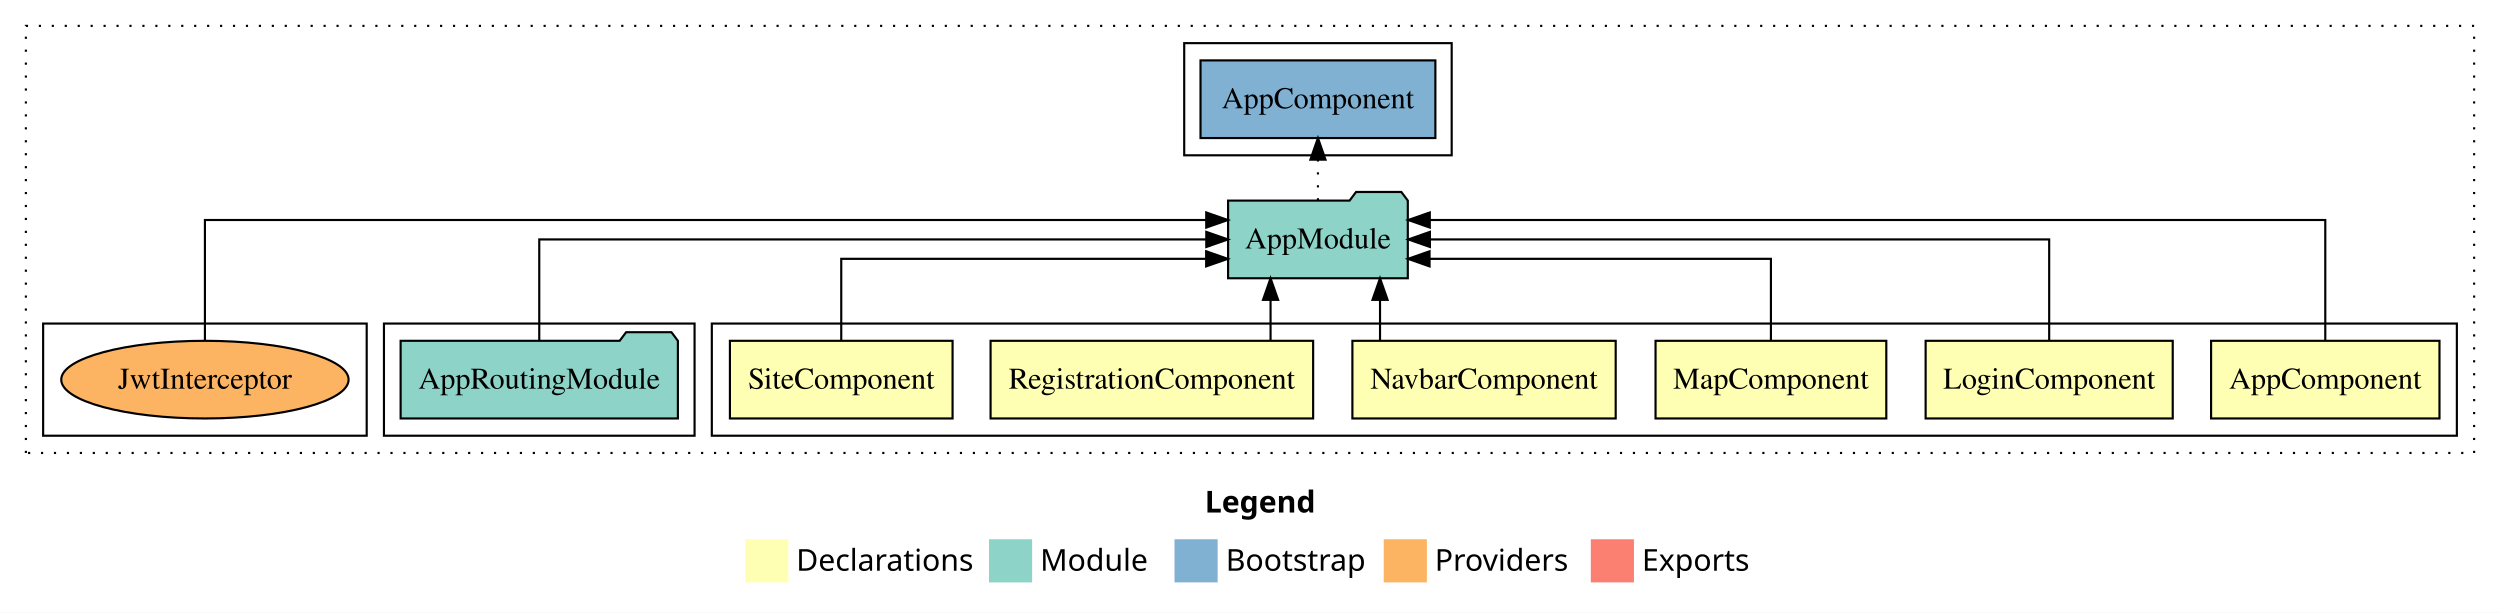
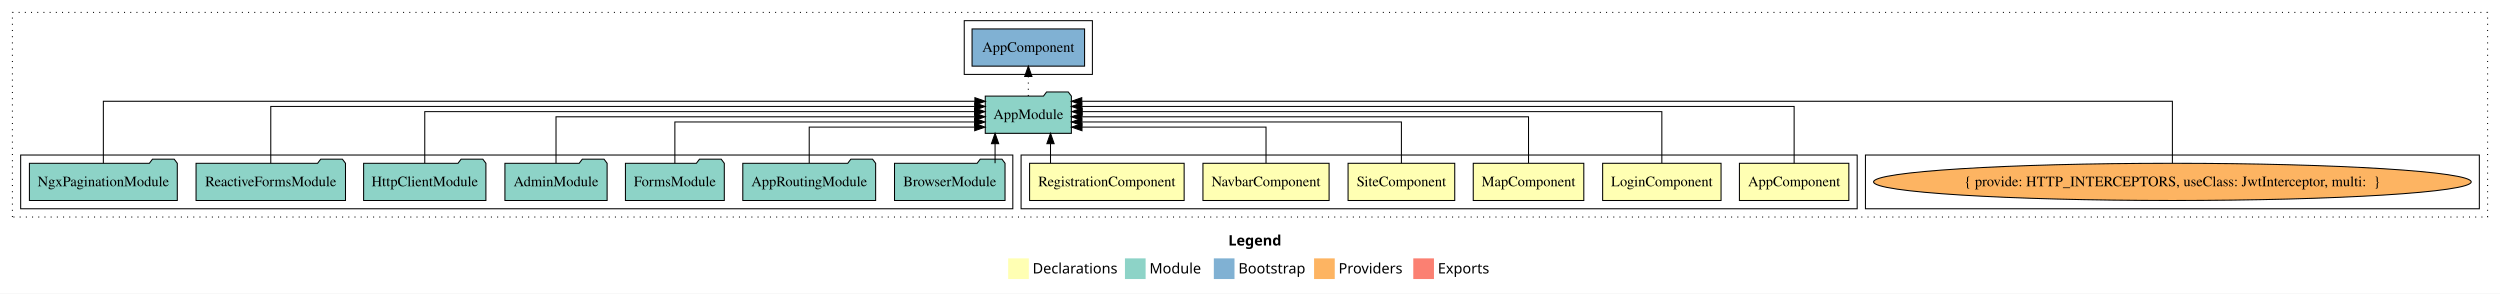
- <svg xmlns="http://www.w3.org/2000/svg" width="1159pt" height="284pt" viewBox="0.00 0.00 1159.00 284.00">
+ <svg xmlns="http://www.w3.org/2000/svg" width="2419pt" height="284pt" viewBox="0.00 0.00 2419.00 284.00">
  <g id="graph0" class="graph" transform="scale(1 1) rotate(0) translate(4 280)">
-     <polygon fill="white" stroke="transparent" points="-4,4 -4,-280 1155,-280 1155,4 -4,4" />
-     <text text-anchor="start" x="554.51" y="-42.4" font-family="Times-12" font-weight="bold" font-size="14.00">Legend</text>
-     <polygon fill="#ffffb3" stroke="transparent" points="341.5,-10 341.5,-30 361.5,-30 361.5,-10 341.5,-10" />
-     <text text-anchor="start" x="365.13" y="-15.4" font-family="Times-12" font-size="14.00">  Declarations</text>
-     <polygon fill="#8dd3c7" stroke="transparent" points="454.5,-10 454.5,-30 474.5,-30 474.5,-10 454.5,-10" />
-     <text text-anchor="start" x="478.23" y="-15.4" font-family="Times-12" font-size="14.00">  Module</text>
-     <polygon fill="#80b1d3" stroke="transparent" points="540.5,-10 540.5,-30 560.5,-30 560.5,-10 540.5,-10" />
-     <text text-anchor="start" x="564.28" y="-15.4" font-family="Times-12" font-size="14.00">  Bootstrap</text>
-     <polygon fill="#fdb462" stroke="transparent" points="637.5,-10 637.5,-30 657.5,-30 657.5,-10 637.5,-10" />
-     <text text-anchor="start" x="661.17" y="-15.4" font-family="Times-12" font-size="14.00">  Providers</text>
-     <polygon fill="#fb8072" stroke="transparent" points="733.5,-10 733.5,-30 753.5,-30 753.5,-10 733.5,-10" />
-     <text text-anchor="start" x="757.23" y="-15.4" font-family="Times-12" font-size="14.00">  Exports</text>
+     <polygon fill="white" stroke="transparent" points="-4,4 -4,-280 2415,-280 2415,4 -4,4" />
+     <text text-anchor="start" x="1184.51" y="-42.4" font-family="Times-12" font-weight="bold" font-size="14.00">Legend</text>
+     <polygon fill="#ffffb3" stroke="transparent" points="971.5,-10 971.5,-30 991.5,-30 991.5,-10 971.5,-10" />
+     <text text-anchor="start" x="995.13" y="-15.4" font-family="Times-12" font-size="14.00">  Declarations</text>
+     <polygon fill="#8dd3c7" stroke="transparent" points="1084.5,-10 1084.5,-30 1104.5,-30 1104.5,-10 1084.5,-10" />
+     <text text-anchor="start" x="1108.23" y="-15.4" font-family="Times-12" font-size="14.00">  Module</text>
+     <polygon fill="#80b1d3" stroke="transparent" points="1170.5,-10 1170.5,-30 1190.5,-30 1190.5,-10 1170.5,-10" />
+     <text text-anchor="start" x="1194.28" y="-15.4" font-family="Times-12" font-size="14.00">  Bootstrap</text>
+     <polygon fill="#fdb462" stroke="transparent" points="1267.5,-10 1267.5,-30 1287.5,-30 1287.5,-10 1267.5,-10" />
+     <text text-anchor="start" x="1291.17" y="-15.4" font-family="Times-12" font-size="14.00">  Providers</text>
+     <polygon fill="#fb8072" stroke="transparent" points="1363.5,-10 1363.5,-30 1383.5,-30 1383.5,-10 1363.5,-10" />
+     <text text-anchor="start" x="1387.23" y="-15.4" font-family="Times-12" font-size="14.00">  Exports</text>
    <g id="clust1" class="cluster">
-       <polygon fill="none" stroke="black" stroke-dasharray="1,5" points="8,-70 8,-268 1143,-268 1143,-70 8,-70" />
+       <polygon fill="none" stroke="black" stroke-dasharray="1,5" points="8,-70 8,-268 2403,-268 2403,-70 8,-70" />
+     </g>
+     <g id="clust12" class="cluster">
+       <polygon fill="none" stroke="black" points="1801,-78 1801,-130 2395,-130 2395,-78 1801,-78" />
    </g>
    <g id="clust2" class="cluster">
-       <polygon fill="none" stroke="black" points="326,-78 326,-130 1135,-130 1135,-78 326,-78" />
+       <polygon fill="none" stroke="black" points="984,-78 984,-130 1793,-130 1793,-78 984,-78" />
+     </g>
+     <g id="clust11" class="cluster">
+       <polygon fill="none" stroke="black" points="929,-208 929,-260 1053,-260 1053,-208 929,-208" />
    </g>
    <g id="clust9" class="cluster">
-       <polygon fill="none" stroke="black" points="174,-78 174,-130 318,-130 318,-78 174,-78" />
-     </g>
-     <g id="clust11" class="cluster">
-       <polygon fill="none" stroke="black" points="545,-208 545,-260 669,-260 669,-208 545,-208" />
-     </g>
-     <g id="clust12" class="cluster">
-       <polygon fill="none" stroke="black" points="16,-78 16,-130 166,-130 166,-78 16,-78" />
+       <polygon fill="none" stroke="black" points="16,-78 16,-130 976,-130 976,-78 16,-78" />
    </g>
    <g id="node1" class="node">
-       <polygon fill="#ffffb3" stroke="black" points="1126.94,-122 1021.06,-122 1021.06,-86 1126.94,-86 1126.94,-122" />
-       <text text-anchor="middle" x="1074" y="-99.8" font-family="Times,serif" font-size="14.00">AppComponent</text>
+       <polygon fill="#ffffb3" stroke="black" points="1784.94,-122 1679.06,-122 1679.06,-86 1784.94,-86 1784.94,-122" />
+       <text text-anchor="middle" x="1732" y="-99.8" font-family="Times,serif" font-size="14.00">AppComponent</text>
    </g>
    <g id="node7" class="node">
-       <polygon fill="#8dd3c7" stroke="black" points="648.66,-187 645.66,-191 624.66,-191 621.66,-187 565.34,-187 565.34,-151 648.66,-151 648.66,-187" />
-       <text text-anchor="middle" x="607" y="-164.8" font-family="Times,serif" font-size="14.00">AppModule</text>
+       <polygon fill="#8dd3c7" stroke="black" points="1032.66,-187 1029.66,-191 1008.66,-191 1005.66,-187 949.34,-187 949.34,-151 1032.66,-151 1032.66,-187" />
+       <text text-anchor="middle" x="991" y="-164.8" font-family="Times,serif" font-size="14.00">AppModule</text>
    </g>
    <g id="edge1" class="edge">
-       <path fill="none" stroke="black" d="M1074,-122.29C1074,-144.21 1074,-178 1074,-178 1074,-178 658.85,-178 658.85,-178" />
-       <polygon fill="black" stroke="black" points="658.85,-174.5 648.85,-178 658.85,-181.5 658.85,-174.5" />
+       <path fill="none" stroke="black" d="M1732,-122.04C1732,-143.66 1732,-177 1732,-177 1732,-177 1042.69,-177 1042.69,-177" />
+       <polygon fill="black" stroke="black" points="1042.69,-173.5 1032.69,-177 1042.69,-180.5 1042.69,-173.5" />
    </g>
    <g id="node2" class="node">
-       <polygon fill="#ffffb3" stroke="black" points="1003.28,-122 888.72,-122 888.72,-86 1003.28,-86 1003.28,-122" />
-       <text text-anchor="middle" x="946" y="-99.8" font-family="Times,serif" font-size="14.00">LoginComponent</text>
+       <polygon fill="#ffffb3" stroke="black" points="1661.28,-122 1546.72,-122 1546.72,-86 1661.28,-86 1661.28,-122" />
+       <text text-anchor="middle" x="1604" y="-99.8" font-family="Times,serif" font-size="14.00">LoginComponent</text>
    </g>
    <g id="edge2" class="edge">
-       <path fill="none" stroke="black" d="M946,-122.11C946,-141.34 946,-169 946,-169 946,-169 658.91,-169 658.91,-169" />
-       <polygon fill="black" stroke="black" points="658.91,-165.5 648.91,-169 658.91,-172.5 658.91,-165.5" />
+       <path fill="none" stroke="black" d="M1604,-122.22C1604,-142.37 1604,-172 1604,-172 1604,-172 1043.13,-172 1043.13,-172" />
+       <polygon fill="black" stroke="black" points="1043.13,-168.5 1033.13,-172 1043.13,-175.5 1043.13,-168.5" />
    </g>
    <g id="node3" class="node">
-       <polygon fill="#ffffb3" stroke="black" points="870.49,-122 763.51,-122 763.51,-86 870.49,-86 870.49,-122" />
-       <text text-anchor="middle" x="817" y="-99.8" font-family="Times,serif" font-size="14.00">MapComponent</text>
+       <polygon fill="#ffffb3" stroke="black" points="1528.49,-122 1421.51,-122 1421.51,-86 1528.49,-86 1528.49,-122" />
+       <text text-anchor="middle" x="1475" y="-99.8" font-family="Times,serif" font-size="14.00">MapComponent</text>
    </g>
    <g id="edge3" class="edge">
-       <path fill="none" stroke="black" d="M817,-122.03C817,-138.4 817,-160 817,-160 817,-160 658.74,-160 658.74,-160" />
-       <polygon fill="black" stroke="black" points="658.74,-156.5 648.74,-160 658.74,-163.5 658.74,-156.5" />
+       <path fill="none" stroke="black" d="M1475,-122.22C1475,-140.83 1475,-167 1475,-167 1475,-167 1042.68,-167 1042.68,-167" />
+       <polygon fill="black" stroke="black" points="1042.68,-163.5 1032.68,-167 1042.68,-170.5 1042.68,-163.5" />
    </g>
    <g id="node4" class="node">
-       <polygon fill="#ffffb3" stroke="black" points="745.03,-122 622.97,-122 622.97,-86 745.03,-86 745.03,-122" />
-       <text text-anchor="middle" x="684" y="-99.8" font-family="Times,serif" font-size="14.00">NavbarComponent</text>
+       <polygon fill="#ffffb3" stroke="black" points="1403.61,-122 1300.39,-122 1300.39,-86 1403.61,-86 1403.61,-122" />
+       <text text-anchor="middle" x="1352" y="-99.8" font-family="Times,serif" font-size="14.00">SiteComponent</text>
    </g>
    <g id="edge4" class="edge">
-       <path fill="none" stroke="black" d="M635.78,-122.11C635.78,-122.11 635.78,-140.99 635.78,-140.99" />
-       <polygon fill="black" stroke="black" points="632.28,-140.99 635.78,-150.99 639.28,-140.99 632.28,-140.99" />
+       <path fill="none" stroke="black" d="M1352,-122.03C1352,-139.06 1352,-162 1352,-162 1352,-162 1042.76,-162 1042.76,-162" />
+       <polygon fill="black" stroke="black" points="1042.76,-158.5 1032.76,-162 1042.76,-165.5 1042.76,-158.5" />
    </g>
    <g id="node5" class="node">
-       <polygon fill="#ffffb3" stroke="black" points="604.77,-122 455.23,-122 455.23,-86 604.77,-86 604.77,-122" />
-       <text text-anchor="middle" x="530" y="-99.8" font-family="Times,serif" font-size="14.00">RegistrationComponent</text>
+       <polygon fill="#ffffb3" stroke="black" points="1282.03,-122 1159.97,-122 1159.97,-86 1282.03,-86 1282.03,-122" />
+       <text text-anchor="middle" x="1221" y="-99.8" font-family="Times,serif" font-size="14.00">NavbarComponent</text>
    </g>
    <g id="edge5" class="edge">
-       <path fill="none" stroke="black" d="M585.03,-122.11C585.03,-122.11 585.03,-140.99 585.03,-140.99" />
-       <polygon fill="black" stroke="black" points="581.53,-140.99 585.03,-150.99 588.53,-140.99 581.53,-140.99" />
+       <path fill="none" stroke="black" d="M1221,-122.24C1221,-137.57 1221,-157 1221,-157 1221,-157 1042.92,-157 1042.92,-157" />
+       <polygon fill="black" stroke="black" points="1042.92,-153.5 1032.92,-157 1042.92,-160.5 1042.92,-153.5" />
    </g>
    <g id="node6" class="node">
-       <polygon fill="#ffffb3" stroke="black" points="437.61,-122 334.39,-122 334.39,-86 437.61,-86 437.61,-122" />
-       <text text-anchor="middle" x="386" y="-99.8" font-family="Times,serif" font-size="14.00">SiteComponent</text>
+       <polygon fill="#ffffb3" stroke="black" points="1141.77,-122 992.23,-122 992.23,-86 1141.77,-86 1141.77,-122" />
+       <text text-anchor="middle" x="1067" y="-99.8" font-family="Times,serif" font-size="14.00">RegistrationComponent</text>
    </g>
    <g id="edge6" class="edge">
-       <path fill="none" stroke="black" d="M386,-122.03C386,-138.4 386,-160 386,-160 386,-160 555.17,-160 555.17,-160" />
-       <polygon fill="black" stroke="black" points="555.17,-163.5 565.17,-160 555.17,-156.5 555.17,-163.5" />
+       <path fill="none" stroke="black" d="M1012.47,-122.11C1012.47,-122.11 1012.47,-140.99 1012.47,-140.99" />
+       <polygon fill="black" stroke="black" points="1008.97,-140.99 1012.47,-150.99 1015.97,-140.99 1008.97,-140.99" />
+     </g>
+     <g id="node15" class="node">
+       <polygon fill="#80b1d3" stroke="black" points="1045.44,-252 936.56,-252 936.56,-216 1045.44,-216 1045.44,-252" />
+       <text text-anchor="middle" x="991" y="-229.8" font-family="Times,serif" font-size="14.00">AppComponent </text>
+     </g>
+     <g id="edge14" class="edge">
+       <path fill="none" stroke="black" stroke-dasharray="1,5" d="M991,-187.11C991,-187.11 991,-205.99 991,-205.99" />
+       <polygon fill="black" stroke="black" points="987.5,-205.99 991,-215.99 994.5,-205.99 987.5,-205.99" />
+     </g>
+     <g id="node8" class="node">
+       <polygon fill="#8dd3c7" stroke="black" points="968.47,-122 965.47,-126 944.47,-126 941.47,-122 861.53,-122 861.53,-86 968.47,-86 968.47,-122" />
+       <text text-anchor="middle" x="915" y="-99.8" font-family="Times,serif" font-size="14.00">BrowserModule</text>
+     </g>
+     <g id="edge7" class="edge">
+       <path fill="none" stroke="black" d="M958.83,-122.11C958.83,-122.11 958.83,-140.99 958.83,-140.99" />
+       <polygon fill="black" stroke="black" points="955.33,-140.99 958.83,-150.99 962.33,-140.99 955.33,-140.99" />
    </g>
    <g id="node9" class="node">
-       <polygon fill="#80b1d3" stroke="black" points="661.44,-252 552.56,-252 552.56,-216 661.44,-216 661.44,-252" />
-       <text text-anchor="middle" x="607" y="-229.8" font-family="Times,serif" font-size="14.00">AppComponent </text>
+       <polygon fill="#8dd3c7" stroke="black" points="843.27,-122 840.27,-126 819.27,-126 816.27,-122 714.73,-122 714.73,-86 843.27,-86 843.27,-122" />
+       <text text-anchor="middle" x="779" y="-99.8" font-family="Times,serif" font-size="14.00">AppRoutingModule</text>
    </g>
    <g id="edge8" class="edge">
-       <path fill="none" stroke="black" stroke-dasharray="1,5" d="M607,-187.11C607,-187.11 607,-205.99 607,-205.99" />
-       <polygon fill="black" stroke="black" points="603.5,-205.99 607,-215.99 610.5,-205.99 603.5,-205.99" />
-     </g>
-     <g id="node8" class="node">
-       <polygon fill="#8dd3c7" stroke="black" points="310.27,-122 307.27,-126 286.27,-126 283.27,-122 181.73,-122 181.73,-86 310.27,-86 310.27,-122" />
-       <text text-anchor="middle" x="246" y="-99.8" font-family="Times,serif" font-size="14.00">AppRoutingModule</text>
-     </g>
-     <g id="edge7" class="edge">
-       <path fill="none" stroke="black" d="M246,-122.11C246,-141.34 246,-169 246,-169 246,-169 555.24,-169 555.24,-169" />
-       <polygon fill="black" stroke="black" points="555.24,-172.5 565.24,-169 555.24,-165.5 555.24,-172.5" />
+       <path fill="none" stroke="black" d="M779,-122.24C779,-137.57 779,-157 779,-157 779,-157 939.12,-157 939.12,-157" />
+       <polygon fill="black" stroke="black" points="939.12,-160.5 949.12,-157 939.12,-153.5 939.12,-160.5" />
    </g>
    <g id="node10" class="node">
-       <ellipse fill="#fdb462" stroke="black" cx="91" cy="-104" rx="66.61" ry="18" />
-       <text text-anchor="middle" x="91" y="-99.8" font-family="Times,serif" font-size="14.00">JwtInterceptor</text>
+       <polygon fill="#8dd3c7" stroke="black" points="696.83,-122 693.83,-126 672.83,-126 669.83,-122 601.17,-122 601.17,-86 696.83,-86 696.83,-122" />
+       <text text-anchor="middle" x="649" y="-99.8" font-family="Times,serif" font-size="14.00">FormsModule</text>
    </g>
    <g id="edge9" class="edge">
-       <path fill="none" stroke="black" d="M91,-122.29C91,-144.21 91,-178 91,-178 91,-178 555.21,-178 555.21,-178" />
-       <polygon fill="black" stroke="black" points="555.21,-181.5 565.21,-178 555.21,-174.5 555.21,-181.5" />
+       <path fill="none" stroke="black" d="M649,-122.03C649,-139.06 649,-162 649,-162 649,-162 939.06,-162 939.06,-162" />
+       <polygon fill="black" stroke="black" points="939.06,-165.5 949.06,-162 939.06,-158.5 939.06,-165.5" />
+     </g>
+     <g id="node11" class="node">
+       <polygon fill="#8dd3c7" stroke="black" points="583.44,-122 580.44,-126 559.44,-126 556.44,-122 484.56,-122 484.56,-86 583.44,-86 583.44,-122" />
+       <text text-anchor="middle" x="534" y="-99.8" font-family="Times,serif" font-size="14.00">AdminModule</text>
+     </g>
+     <g id="edge10" class="edge">
+       <path fill="none" stroke="black" d="M534,-122.22C534,-140.83 534,-167 534,-167 534,-167 939.23,-167 939.23,-167" />
+       <polygon fill="black" stroke="black" points="939.23,-170.5 949.23,-167 939.23,-163.5 939.23,-170.5" />
+     </g>
+     <g id="node12" class="node">
+       <polygon fill="#8dd3c7" stroke="black" points="466.16,-122 463.16,-126 442.16,-126 439.16,-122 347.84,-122 347.84,-86 466.16,-86 466.16,-122" />
+       <text text-anchor="middle" x="407" y="-99.8" font-family="Times,serif" font-size="14.00">HttpClientModule</text>
+     </g>
+     <g id="edge11" class="edge">
+       <path fill="none" stroke="black" d="M407,-122.22C407,-142.37 407,-172 407,-172 407,-172 939,-172 939,-172" />
+       <polygon fill="black" stroke="black" points="939,-175.5 949,-172 939,-168.5 939,-175.5" />
+     </g>
+     <g id="node13" class="node">
+       <polygon fill="#8dd3c7" stroke="black" points="330.3,-122 327.3,-126 306.3,-126 303.3,-122 185.7,-122 185.7,-86 330.3,-86 330.3,-122" />
+       <text text-anchor="middle" x="258" y="-99.8" font-family="Times,serif" font-size="14.00">ReactiveFormsModule</text>
+     </g>
+     <g id="edge12" class="edge">
+       <path fill="none" stroke="black" d="M258,-122.04C258,-143.66 258,-177 258,-177 258,-177 939.22,-177 939.22,-177" />
+       <polygon fill="black" stroke="black" points="939.22,-180.5 949.22,-177 939.22,-173.5 939.22,-180.5" />
+     </g>
+     <g id="node14" class="node">
+       <polygon fill="#8dd3c7" stroke="black" points="167.54,-122 164.54,-126 143.54,-126 140.54,-122 24.46,-122 24.46,-86 167.54,-86 167.54,-122" />
+       <text text-anchor="middle" x="96" y="-99.8" font-family="Times,serif" font-size="14.00">NgxPaginationModule</text>
+     </g>
+     <g id="edge13" class="edge">
+       <path fill="none" stroke="black" d="M96,-122.09C96,-145.13 96,-182 96,-182 96,-182 939.33,-182 939.33,-182" />
+       <polygon fill="black" stroke="black" points="939.33,-185.5 949.33,-182 939.33,-178.5 939.33,-185.5" />
+     </g>
+     <g id="node16" class="node">
+       <ellipse fill="#fdb462" stroke="black" cx="2098" cy="-104" rx="289.13" ry="18" />
+       <text text-anchor="middle" x="2098" y="-99.8" font-family="Times,serif" font-size="14.00">{ provide: HTTP_INTERCEPTORS, useClass: JwtInterceptor, multi:  }</text>
+     </g>
+     <g id="edge15" class="edge">
+       <path fill="none" stroke="black" d="M2098,-122.09C2098,-145.13 2098,-182 2098,-182 2098,-182 1042.71,-182 1042.71,-182" />
+       <polygon fill="black" stroke="black" points="1042.71,-178.5 1032.71,-182 1042.71,-185.5 1042.71,-178.5" />
    </g>
  </g>
</svg>
